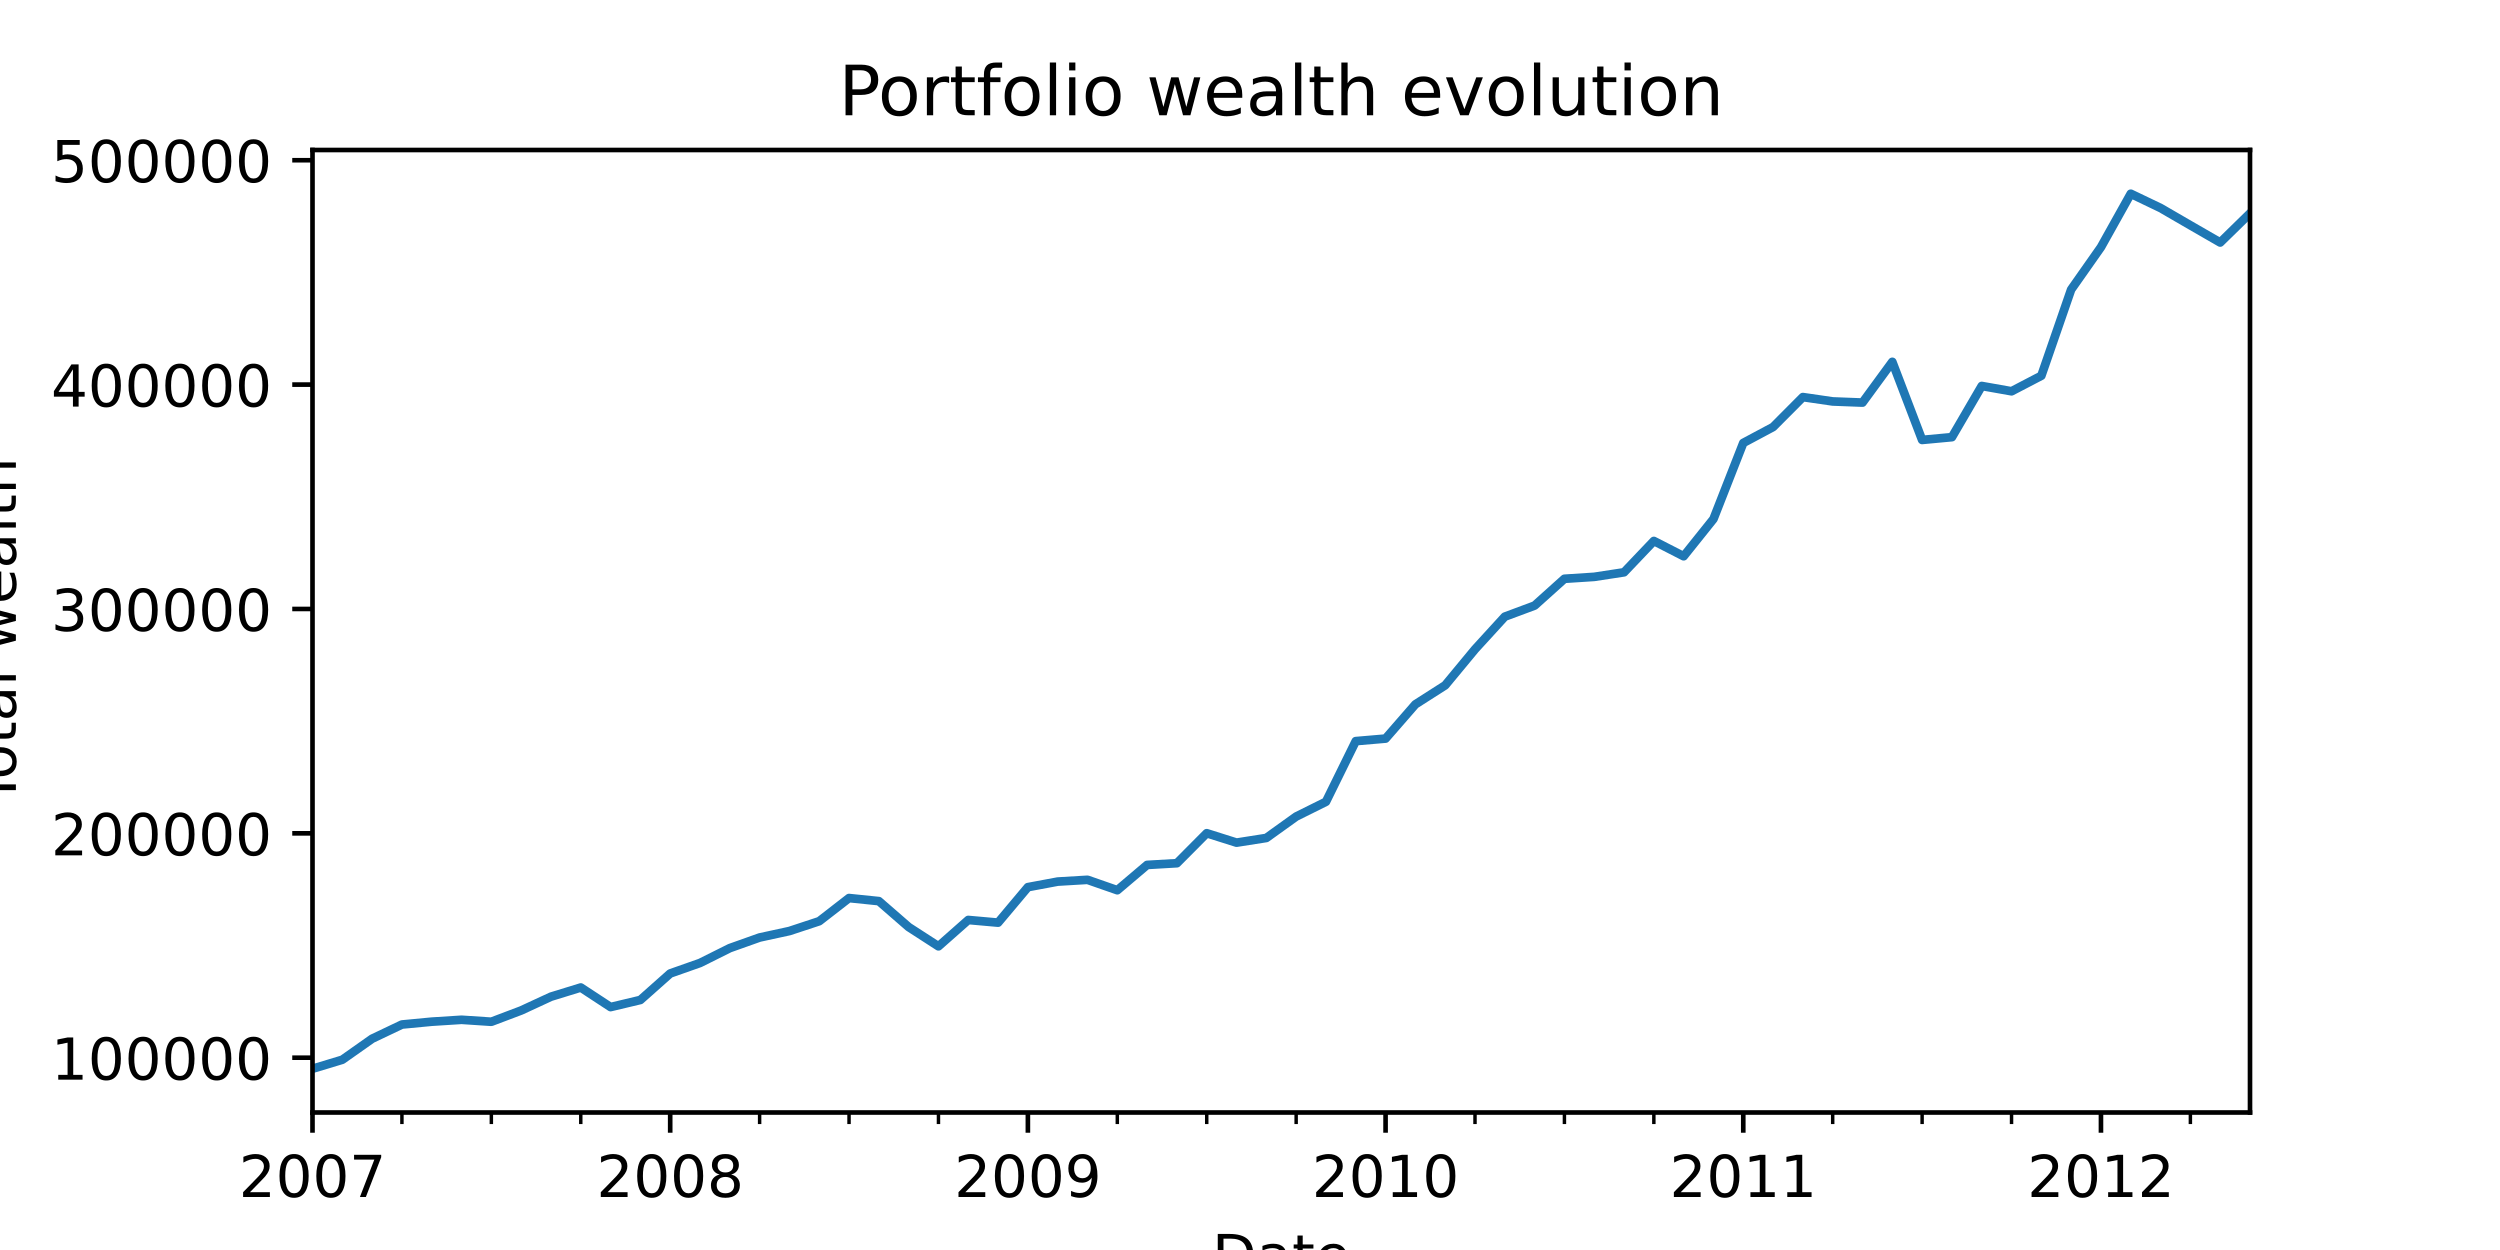
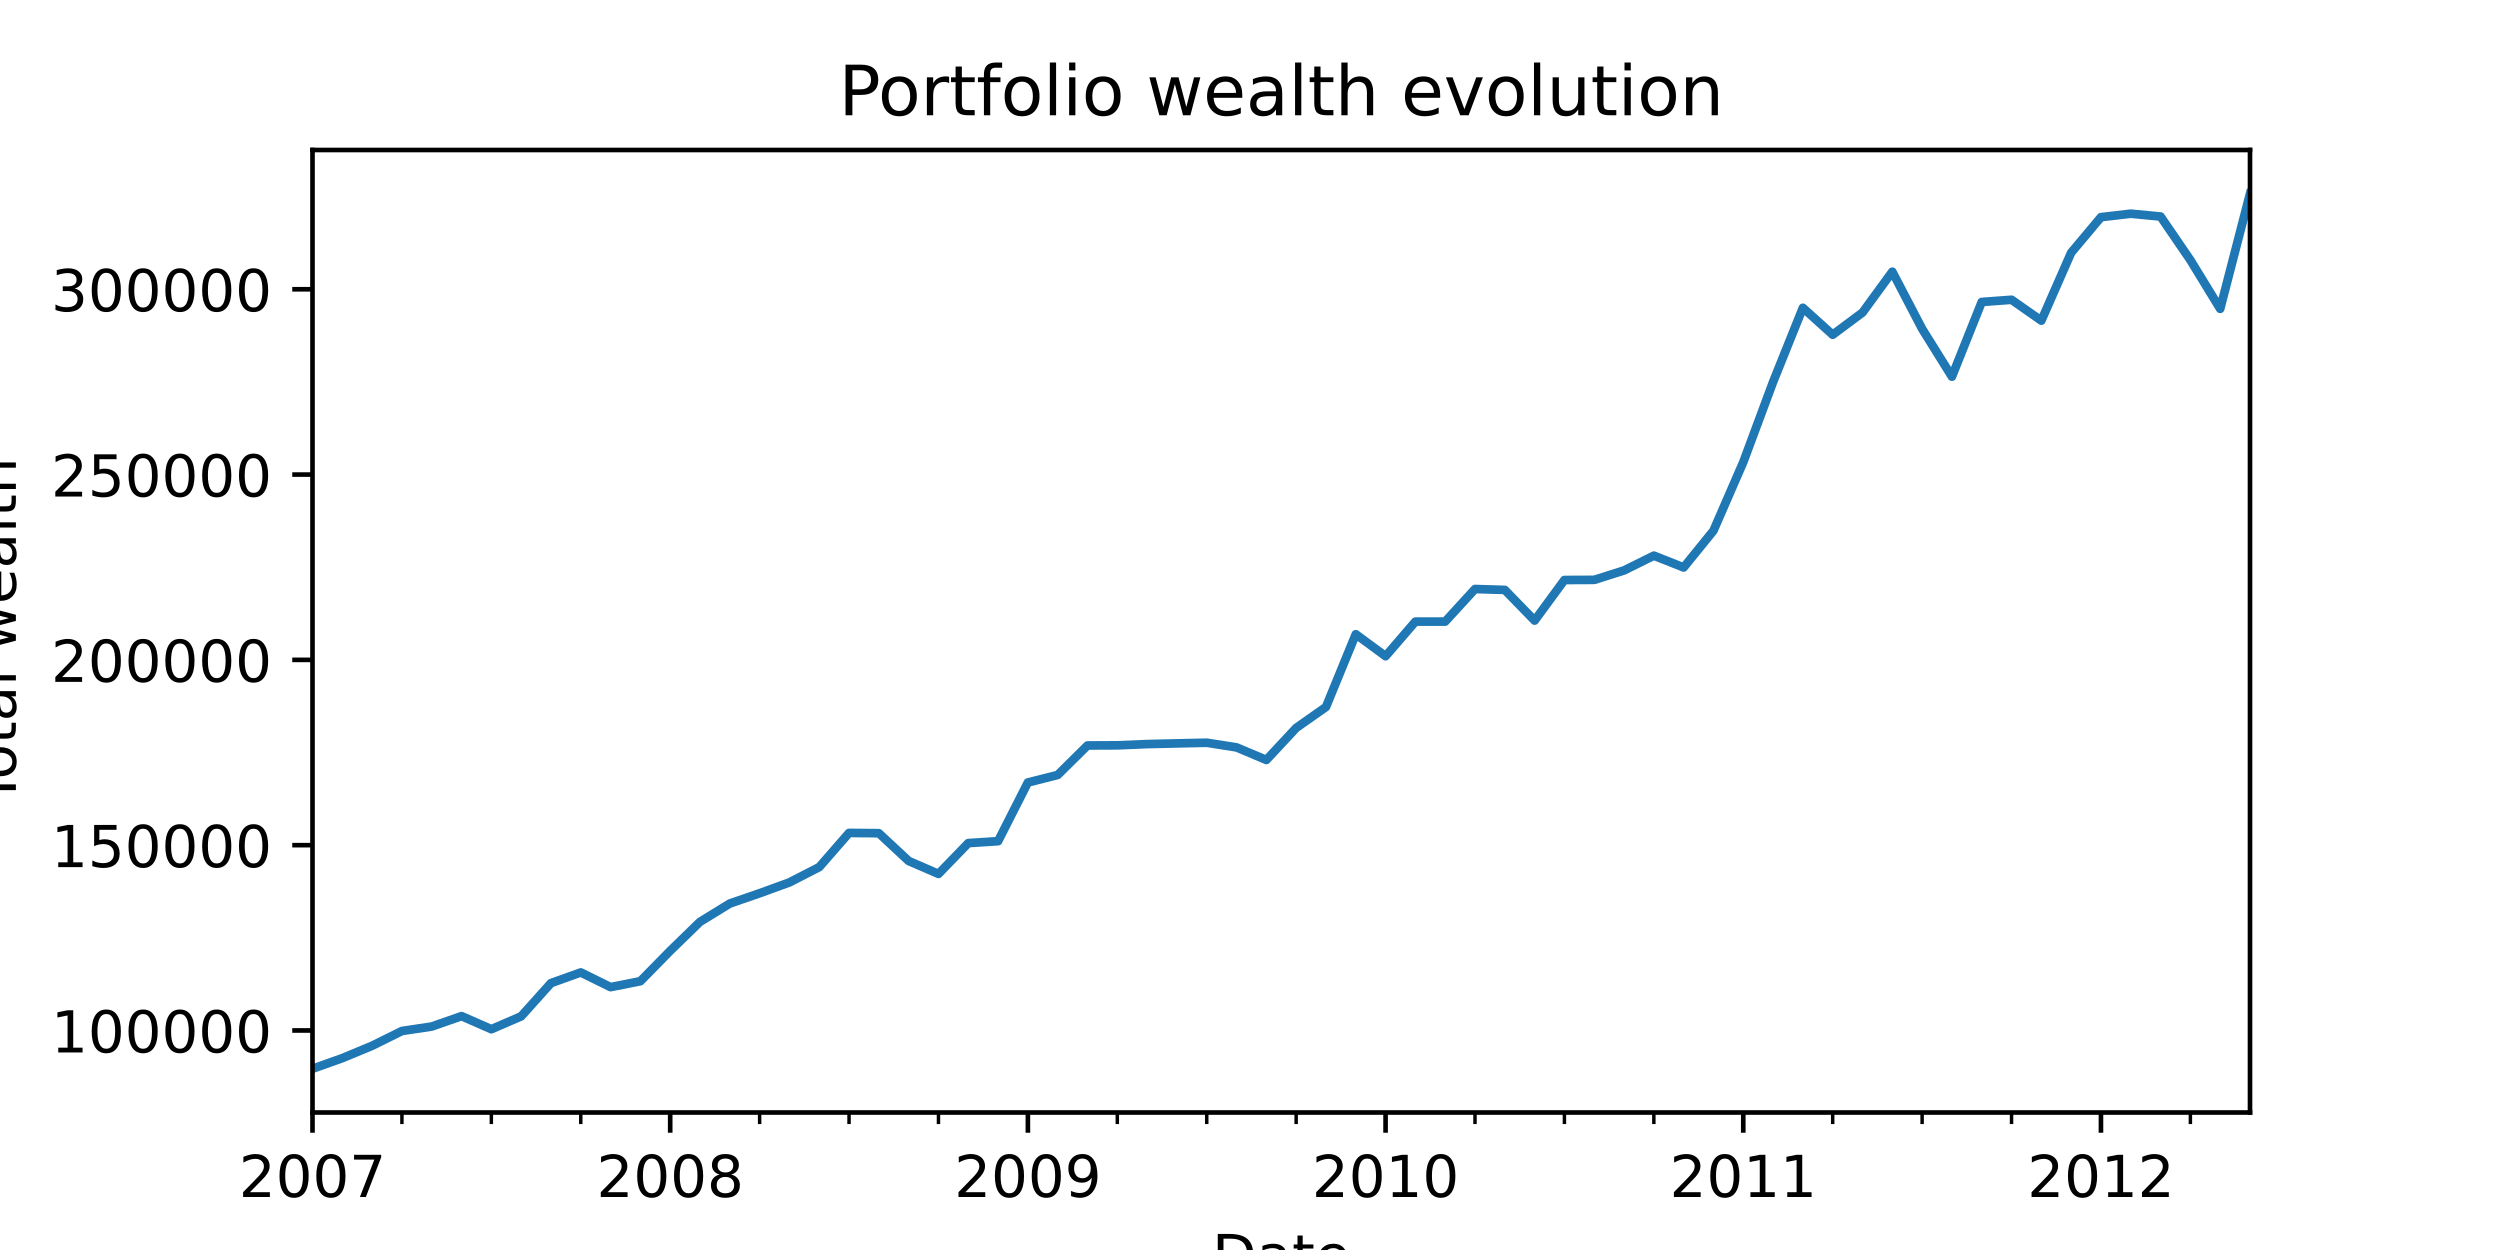
<svg xmlns="http://www.w3.org/2000/svg" xmlns:xlink="http://www.w3.org/1999/xlink" width="432pt" height="216pt" viewBox="0 0 432 216" version="1.1">
  <defs>
    <style type="text/css">*{stroke-linejoin: round; stroke-linecap: butt}</style>
  </defs>
  <g id="figure_1">
    <g id="patch_1">
      <path d="M 0 216  L 432 216  L 432 0  L 0 0  z " style="fill: #ffffff" />
    </g>
    <g id="axes_1">
      <g id="patch_2">
        <path d="M 54 192.24  L 388.8 192.24  L 388.8 25.92  L 54 25.92  z " style="fill: #ffffff" />
      </g>
      <g id="matplotlib.axis_1">
        <g id="xtick_1">
          <g id="line2d_1">
            <defs>
-               <path id="mb4d12f98d5" d="M 0 0  L 0 3.5  " style="stroke: #000000; stroke-width: 0.8" />
+               <path id="mf719084420" d="M 0 0  L 0 3.5  " style="stroke: #000000; stroke-width: 0.8" />
            </defs>
            <g>
-               <use xlink:href="#mb4d12f98d5" x="54" y="192.24" style="stroke: #000000; stroke-width: 0.8" />
+               <use xlink:href="#mf719084420" x="54" y="192.24" style="stroke: #000000; stroke-width: 0.8" />
            </g>
          </g>
          <g id="text_1">
            <g transform="translate(41.275 206.8384)scale(0.1 -0.1)">
              <defs>
                <path id="DejaVuSans-32" d="M 1228 531  L 3431 531  L 3431 0  L 469 0  L 469 531  Q 828 903 1448 1529  Q 2069 2156 2228 2338  Q 2531 2678 2651 2914  Q 2772 3150 2772 3378  Q 2772 3750 2511 3984  Q 2250 4219 1831 4219  Q 1534 4219 1204 4116  Q 875 4013 500 3803  L 500 4441  Q 881 4594 1212 4672  Q 1544 4750 1819 4750  Q 2544 4750 2975 4387  Q 3406 4025 3406 3419  Q 3406 3131 3298 2873  Q 3191 2616 2906 2266  Q 2828 2175 2409 1742  Q 1991 1309 1228 531  z " transform="scale(0.015625)" />
                <path id="DejaVuSans-30" d="M 2034 4250  Q 1547 4250 1301 3770  Q 1056 3291 1056 2328  Q 1056 1369 1301 889  Q 1547 409 2034 409  Q 2525 409 2770 889  Q 3016 1369 3016 2328  Q 3016 3291 2770 3770  Q 2525 4250 2034 4250  z M 2034 4750  Q 2819 4750 3233 4129  Q 3647 3509 3647 2328  Q 3647 1150 3233 529  Q 2819 -91 2034 -91  Q 1250 -91 836 529  Q 422 1150 422 2328  Q 422 3509 836 4129  Q 1250 4750 2034 4750  z " transform="scale(0.015625)" />
                <path id="DejaVuSans-37" d="M 525 4666  L 3525 4666  L 3525 4397  L 1831 0  L 1172 0  L 2766 4134  L 525 4134  L 525 4666  z " transform="scale(0.015625)" />
              </defs>
              <use xlink:href="#DejaVuSans-32" />
              <use xlink:href="#DejaVuSans-30" x="63.623" />
              <use xlink:href="#DejaVuSans-30" x="127.246" />
              <use xlink:href="#DejaVuSans-37" x="190.869" />
            </g>
          </g>
        </g>
        <g id="xtick_2">
          <g id="line2d_2">
            <g>
-               <use xlink:href="#mb4d12f98d5" x="115.809" y="192.24" style="stroke: #000000; stroke-width: 0.8" />
+               <use xlink:href="#mf719084420" x="115.809" y="192.24" style="stroke: #000000; stroke-width: 0.8" />
            </g>
          </g>
          <g id="text_2">
            <g transform="translate(103.0842 206.8384)scale(0.1 -0.1)">
              <defs>
                <path id="DejaVuSans-38" d="M 2034 2216  Q 1584 2216 1326 1975  Q 1069 1734 1069 1313  Q 1069 891 1326 650  Q 1584 409 2034 409  Q 2484 409 2743 651  Q 3003 894 3003 1313  Q 3003 1734 2745 1975  Q 2488 2216 2034 2216  z M 1403 2484  Q 997 2584 770 2862  Q 544 3141 544 3541  Q 544 4100 942 4425  Q 1341 4750 2034 4750  Q 2731 4750 3128 4425  Q 3525 4100 3525 3541  Q 3525 3141 3298 2862  Q 3072 2584 2669 2484  Q 3125 2378 3379 2068  Q 3634 1759 3634 1313  Q 3634 634 3220 271  Q 2806 -91 2034 -91  Q 1263 -91 848 271  Q 434 634 434 1313  Q 434 1759 690 2068  Q 947 2378 1403 2484  z M 1172 3481  Q 1172 3119 1398 2916  Q 1625 2713 2034 2713  Q 2441 2713 2670 2916  Q 2900 3119 2900 3481  Q 2900 3844 2670 4047  Q 2441 4250 2034 4250  Q 1625 4250 1398 4047  Q 1172 3844 1172 3481  z " transform="scale(0.015625)" />
              </defs>
              <use xlink:href="#DejaVuSans-32" />
              <use xlink:href="#DejaVuSans-30" x="63.623" />
              <use xlink:href="#DejaVuSans-30" x="127.246" />
              <use xlink:href="#DejaVuSans-38" x="190.869" />
            </g>
          </g>
        </g>
        <g id="xtick_3">
          <g id="line2d_3">
            <g>
-               <use xlink:href="#mb4d12f98d5" x="177.618" y="192.24" style="stroke: #000000; stroke-width: 0.8" />
+               <use xlink:href="#mf719084420" x="177.618" y="192.24" style="stroke: #000000; stroke-width: 0.8" />
            </g>
          </g>
          <g id="text_3">
            <g transform="translate(164.8935 206.8384)scale(0.1 -0.1)">
              <defs>
                <path id="DejaVuSans-39" d="M 703 97  L 703 672  Q 941 559 1184 500  Q 1428 441 1663 441  Q 2288 441 2617 861  Q 2947 1281 2994 2138  Q 2813 1869 2534 1725  Q 2256 1581 1919 1581  Q 1219 1581 811 2004  Q 403 2428 403 3163  Q 403 3881 828 4315  Q 1253 4750 1959 4750  Q 2769 4750 3195 4129  Q 3622 3509 3622 2328  Q 3622 1225 3098 567  Q 2575 -91 1691 -91  Q 1453 -91 1209 -44  Q 966 3 703 97  z M 1959 2075  Q 2384 2075 2632 2365  Q 2881 2656 2881 3163  Q 2881 3666 2632 3958  Q 2384 4250 1959 4250  Q 1534 4250 1286 3958  Q 1038 3666 1038 3163  Q 1038 2656 1286 2365  Q 1534 2075 1959 2075  z " transform="scale(0.015625)" />
              </defs>
              <use xlink:href="#DejaVuSans-32" />
              <use xlink:href="#DejaVuSans-30" x="63.623" />
              <use xlink:href="#DejaVuSans-30" x="127.246" />
              <use xlink:href="#DejaVuSans-39" x="190.869" />
            </g>
          </g>
        </g>
        <g id="xtick_4">
          <g id="line2d_4">
            <g>
-               <use xlink:href="#mb4d12f98d5" x="239.428" y="192.24" style="stroke: #000000; stroke-width: 0.8" />
+               <use xlink:href="#mf719084420" x="239.428" y="192.24" style="stroke: #000000; stroke-width: 0.8" />
            </g>
          </g>
          <g id="text_4">
            <g transform="translate(226.7027 206.8384)scale(0.1 -0.1)">
              <defs>
                <path id="DejaVuSans-31" d="M 794 531  L 1825 531  L 1825 4091  L 703 3866  L 703 4441  L 1819 4666  L 2450 4666  L 2450 531  L 3481 531  L 3481 0  L 794 0  L 794 531  z " transform="scale(0.015625)" />
              </defs>
              <use xlink:href="#DejaVuSans-32" />
              <use xlink:href="#DejaVuSans-30" x="63.623" />
              <use xlink:href="#DejaVuSans-31" x="127.246" />
              <use xlink:href="#DejaVuSans-30" x="190.869" />
            </g>
          </g>
        </g>
        <g id="xtick_5">
          <g id="line2d_5">
            <g>
-               <use xlink:href="#mb4d12f98d5" x="301.237" y="192.24" style="stroke: #000000; stroke-width: 0.8" />
+               <use xlink:href="#mf719084420" x="301.237" y="192.24" style="stroke: #000000; stroke-width: 0.8" />
            </g>
          </g>
          <g id="text_5">
            <g transform="translate(288.5119 206.8384)scale(0.1 -0.1)">
              <use xlink:href="#DejaVuSans-32" />
              <use xlink:href="#DejaVuSans-30" x="63.623" />
              <use xlink:href="#DejaVuSans-31" x="127.246" />
              <use xlink:href="#DejaVuSans-31" x="190.869" />
            </g>
          </g>
        </g>
        <g id="xtick_6">
          <g id="line2d_6">
            <g>
-               <use xlink:href="#mb4d12f98d5" x="363.046" y="192.24" style="stroke: #000000; stroke-width: 0.8" />
+               <use xlink:href="#mf719084420" x="363.046" y="192.24" style="stroke: #000000; stroke-width: 0.8" />
            </g>
          </g>
          <g id="text_6">
            <g transform="translate(350.3212 206.8384)scale(0.1 -0.1)">
              <use xlink:href="#DejaVuSans-32" />
              <use xlink:href="#DejaVuSans-30" x="63.623" />
              <use xlink:href="#DejaVuSans-31" x="127.246" />
              <use xlink:href="#DejaVuSans-32" x="190.869" />
            </g>
          </g>
        </g>
        <g id="xtick_7">
          <g id="line2d_7">
            <defs>
-               <path id="m4513cce2fc" d="M 0 0  L 0 2  " style="stroke: #000000; stroke-width: 0.6" />
+               <path id="m80c0fb1353" d="M 0 0  L 0 2  " style="stroke: #000000; stroke-width: 0.6" />
            </defs>
            <g>
-               <use xlink:href="#m4513cce2fc" x="69.452" y="192.24" style="stroke: #000000; stroke-width: 0.6" />
+               <use xlink:href="#m80c0fb1353" x="69.452" y="192.24" style="stroke: #000000; stroke-width: 0.6" />
            </g>
          </g>
        </g>
        <g id="xtick_8">
          <g id="line2d_8">
            <g>
-               <use xlink:href="#m4513cce2fc" x="84.905" y="192.24" style="stroke: #000000; stroke-width: 0.6" />
+               <use xlink:href="#m80c0fb1353" x="84.905" y="192.24" style="stroke: #000000; stroke-width: 0.6" />
            </g>
          </g>
        </g>
        <g id="xtick_9">
          <g id="line2d_9">
            <g>
-               <use xlink:href="#m4513cce2fc" x="100.357" y="192.24" style="stroke: #000000; stroke-width: 0.6" />
+               <use xlink:href="#m80c0fb1353" x="100.357" y="192.24" style="stroke: #000000; stroke-width: 0.6" />
            </g>
          </g>
        </g>
        <g id="xtick_10">
          <g id="line2d_10">
            <g>
-               <use xlink:href="#m4513cce2fc" x="131.262" y="192.24" style="stroke: #000000; stroke-width: 0.6" />
+               <use xlink:href="#m80c0fb1353" x="131.262" y="192.24" style="stroke: #000000; stroke-width: 0.6" />
            </g>
          </g>
        </g>
        <g id="xtick_11">
          <g id="line2d_11">
            <g>
-               <use xlink:href="#m4513cce2fc" x="146.714" y="192.24" style="stroke: #000000; stroke-width: 0.6" />
+               <use xlink:href="#m80c0fb1353" x="146.714" y="192.24" style="stroke: #000000; stroke-width: 0.6" />
            </g>
          </g>
        </g>
        <g id="xtick_12">
          <g id="line2d_12">
            <g>
-               <use xlink:href="#m4513cce2fc" x="162.166" y="192.24" style="stroke: #000000; stroke-width: 0.6" />
+               <use xlink:href="#m80c0fb1353" x="162.166" y="192.24" style="stroke: #000000; stroke-width: 0.6" />
            </g>
          </g>
        </g>
        <g id="xtick_13">
          <g id="line2d_13">
            <g>
-               <use xlink:href="#m4513cce2fc" x="193.071" y="192.24" style="stroke: #000000; stroke-width: 0.6" />
+               <use xlink:href="#m80c0fb1353" x="193.071" y="192.24" style="stroke: #000000; stroke-width: 0.6" />
            </g>
          </g>
        </g>
        <g id="xtick_14">
          <g id="line2d_14">
            <g>
-               <use xlink:href="#m4513cce2fc" x="208.523" y="192.24" style="stroke: #000000; stroke-width: 0.6" />
+               <use xlink:href="#m80c0fb1353" x="208.523" y="192.24" style="stroke: #000000; stroke-width: 0.6" />
            </g>
          </g>
        </g>
        <g id="xtick_15">
          <g id="line2d_15">
            <g>
-               <use xlink:href="#m4513cce2fc" x="223.975" y="192.24" style="stroke: #000000; stroke-width: 0.6" />
+               <use xlink:href="#m80c0fb1353" x="223.975" y="192.24" style="stroke: #000000; stroke-width: 0.6" />
            </g>
          </g>
        </g>
        <g id="xtick_16">
          <g id="line2d_16">
            <g>
-               <use xlink:href="#m4513cce2fc" x="254.88" y="192.24" style="stroke: #000000; stroke-width: 0.6" />
+               <use xlink:href="#m80c0fb1353" x="254.88" y="192.24" style="stroke: #000000; stroke-width: 0.6" />
            </g>
          </g>
        </g>
        <g id="xtick_17">
          <g id="line2d_17">
            <g>
-               <use xlink:href="#m4513cce2fc" x="270.332" y="192.24" style="stroke: #000000; stroke-width: 0.6" />
+               <use xlink:href="#m80c0fb1353" x="270.332" y="192.24" style="stroke: #000000; stroke-width: 0.6" />
            </g>
          </g>
        </g>
        <g id="xtick_18">
          <g id="line2d_18">
            <g>
-               <use xlink:href="#m4513cce2fc" x="285.785" y="192.24" style="stroke: #000000; stroke-width: 0.6" />
+               <use xlink:href="#m80c0fb1353" x="285.785" y="192.24" style="stroke: #000000; stroke-width: 0.6" />
            </g>
          </g>
        </g>
        <g id="xtick_19">
          <g id="line2d_19">
            <g>
-               <use xlink:href="#m4513cce2fc" x="316.689" y="192.24" style="stroke: #000000; stroke-width: 0.6" />
+               <use xlink:href="#m80c0fb1353" x="316.689" y="192.24" style="stroke: #000000; stroke-width: 0.6" />
            </g>
          </g>
        </g>
        <g id="xtick_20">
          <g id="line2d_20">
            <g>
-               <use xlink:href="#m4513cce2fc" x="332.142" y="192.24" style="stroke: #000000; stroke-width: 0.6" />
+               <use xlink:href="#m80c0fb1353" x="332.142" y="192.24" style="stroke: #000000; stroke-width: 0.6" />
            </g>
          </g>
        </g>
        <g id="xtick_21">
          <g id="line2d_21">
            <g>
-               <use xlink:href="#m4513cce2fc" x="347.594" y="192.24" style="stroke: #000000; stroke-width: 0.6" />
+               <use xlink:href="#m80c0fb1353" x="347.594" y="192.24" style="stroke: #000000; stroke-width: 0.6" />
            </g>
          </g>
        </g>
        <g id="xtick_22">
          <g id="line2d_22">
            <g>
-               <use xlink:href="#m4513cce2fc" x="378.498" y="192.24" style="stroke: #000000; stroke-width: 0.6" />
+               <use xlink:href="#m80c0fb1353" x="378.498" y="192.24" style="stroke: #000000; stroke-width: 0.6" />
            </g>
          </g>
        </g>
        <g id="text_7">
          <g transform="translate(209.4492 220.5166)scale(0.1 -0.1)">
            <defs>
              <path id="DejaVuSans-44" d="M 1259 4147  L 1259 519  L 2022 519  Q 2988 519 3436 956  Q 3884 1394 3884 2338  Q 3884 3275 3436 3711  Q 2988 4147 2022 4147  L 1259 4147  z M 628 4666  L 1925 4666  Q 3281 4666 3915 4102  Q 4550 3538 4550 2338  Q 4550 1131 3912 565  Q 3275 0 1925 0  L 628 0  L 628 4666  z " transform="scale(0.015625)" />
              <path id="DejaVuSans-61" d="M 2194 1759  Q 1497 1759 1228 1600  Q 959 1441 959 1056  Q 959 750 1161 570  Q 1363 391 1709 391  Q 2188 391 2477 730  Q 2766 1069 2766 1631  L 2766 1759  L 2194 1759  z M 3341 1997  L 3341 0  L 2766 0  L 2766 531  Q 2569 213 2275 61  Q 1981 -91 1556 -91  Q 1019 -91 701 211  Q 384 513 384 1019  Q 384 1609 779 1909  Q 1175 2209 1959 2209  L 2766 2209  L 2766 2266  Q 2766 2663 2505 2880  Q 2244 3097 1772 3097  Q 1472 3097 1187 3025  Q 903 2953 641 2809  L 641 3341  Q 956 3463 1253 3523  Q 1550 3584 1831 3584  Q 2591 3584 2966 3190  Q 3341 2797 3341 1997  z " transform="scale(0.015625)" />
              <path id="DejaVuSans-74" d="M 1172 4494  L 1172 3500  L 2356 3500  L 2356 3053  L 1172 3053  L 1172 1153  Q 1172 725 1289 603  Q 1406 481 1766 481  L 2356 481  L 2356 0  L 1766 0  Q 1100 0 847 248  Q 594 497 594 1153  L 594 3053  L 172 3053  L 172 3500  L 594 3500  L 594 4494  L 1172 4494  z " transform="scale(0.015625)" />
              <path id="DejaVuSans-65" d="M 3597 1894  L 3597 1613  L 953 1613  Q 991 1019 1311 708  Q 1631 397 2203 397  Q 2534 397 2845 478  Q 3156 559 3463 722  L 3463 178  Q 3153 47 2828 -22  Q 2503 -91 2169 -91  Q 1331 -91 842 396  Q 353 884 353 1716  Q 353 2575 817 3079  Q 1281 3584 2069 3584  Q 2775 3584 3186 3129  Q 3597 2675 3597 1894  z M 3022 2063  Q 3016 2534 2758 2815  Q 2500 3097 2075 3097  Q 1594 3097 1305 2825  Q 1016 2553 972 2059  L 3022 2063  z " transform="scale(0.015625)" />
            </defs>
            <use xlink:href="#DejaVuSans-44" />
            <use xlink:href="#DejaVuSans-61" x="77.002" />
            <use xlink:href="#DejaVuSans-74" x="138.281" />
            <use xlink:href="#DejaVuSans-65" x="177.49" />
          </g>
        </g>
      </g>
      <g id="matplotlib.axis_2">
        <g id="ytick_1">
          <g id="line2d_23">
            <defs>
-               <path id="m99d989364f" d="M 0 0  L -3.5 0  " style="stroke: #000000; stroke-width: 0.8" />
+               <path id="mf77ad3c771" d="M 0 0  L -3.5 0  " style="stroke: #000000; stroke-width: 0.8" />
            </defs>
            <g>
-               <use xlink:href="#m99d989364f" x="54" y="182.769" style="stroke: #000000; stroke-width: 0.8" />
+               <use xlink:href="#mf77ad3c771" x="54" y="178.065" style="stroke: #000000; stroke-width: 0.8" />
            </g>
          </g>
          <g id="text_8">
-             <g transform="translate(8.825 186.5679)scale(0.1 -0.1)">
+             <g transform="translate(8.825 181.8645)scale(0.1 -0.1)">
              <use xlink:href="#DejaVuSans-31" />
              <use xlink:href="#DejaVuSans-30" x="63.623" />
              <use xlink:href="#DejaVuSans-30" x="127.246" />
              <use xlink:href="#DejaVuSans-30" x="190.869" />
              <use xlink:href="#DejaVuSans-30" x="254.492" />
              <use xlink:href="#DejaVuSans-30" x="318.115" />
            </g>
          </g>
        </g>
        <g id="ytick_2">
          <g id="line2d_24">
            <g>
-               <use xlink:href="#m99d989364f" x="54" y="143.999" style="stroke: #000000; stroke-width: 0.8" />
+               <use xlink:href="#mf77ad3c771" x="54" y="146.045" style="stroke: #000000; stroke-width: 0.8" />
            </g>
          </g>
          <g id="text_9">
-             <g transform="translate(8.825 147.7978)scale(0.1 -0.1)">
-               <use xlink:href="#DejaVuSans-32" />
-               <use xlink:href="#DejaVuSans-30" x="63.623" />
+             <g transform="translate(8.825 149.8441)scale(0.1 -0.1)">
+               <defs>
+                 <path id="DejaVuSans-35" d="M 691 4666  L 3169 4666  L 3169 4134  L 1269 4134  L 1269 2991  Q 1406 3038 1543 3061  Q 1681 3084 1819 3084  Q 2600 3084 3056 2656  Q 3513 2228 3513 1497  Q 3513 744 3044 326  Q 2575 -91 1722 -91  Q 1428 -91 1123 -41  Q 819 9 494 109  L 494 744  Q 775 591 1075 516  Q 1375 441 1709 441  Q 2250 441 2565 725  Q 2881 1009 2881 1497  Q 2881 1984 2565 2268  Q 2250 2553 1709 2553  Q 1456 2553 1204 2497  Q 953 2441 691 2322  L 691 4666  z " transform="scale(0.015625)" />
+               </defs>
+               <use xlink:href="#DejaVuSans-31" />
+               <use xlink:href="#DejaVuSans-35" x="63.623" />
              <use xlink:href="#DejaVuSans-30" x="127.246" />
              <use xlink:href="#DejaVuSans-30" x="190.869" />
              <use xlink:href="#DejaVuSans-30" x="254.492" />
              <use xlink:href="#DejaVuSans-30" x="318.115" />
            </g>
          </g>
        </g>
        <g id="ytick_3">
          <g id="line2d_25">
            <g>
-               <use xlink:href="#m99d989364f" x="54" y="105.228" style="stroke: #000000; stroke-width: 0.8" />
+               <use xlink:href="#mf77ad3c771" x="54" y="114.025" style="stroke: #000000; stroke-width: 0.8" />
            </g>
          </g>
          <g id="text_10">
-             <g transform="translate(8.825 109.0276)scale(0.1 -0.1)">
-               <defs>
-                 <path id="DejaVuSans-33" d="M 2597 2516  Q 3050 2419 3304 2112  Q 3559 1806 3559 1356  Q 3559 666 3084 287  Q 2609 -91 1734 -91  Q 1441 -91 1130 -33  Q 819 25 488 141  L 488 750  Q 750 597 1062 519  Q 1375 441 1716 441  Q 2309 441 2620 675  Q 2931 909 2931 1356  Q 2931 1769 2642 2001  Q 2353 2234 1838 2234  L 1294 2234  L 1294 2753  L 1863 2753  Q 2328 2753 2575 2939  Q 2822 3125 2822 3475  Q 2822 3834 2567 4026  Q 2313 4219 1838 4219  Q 1578 4219 1281 4162  Q 984 4106 628 3988  L 628 4550  Q 988 4650 1302 4700  Q 1616 4750 1894 4750  Q 2613 4750 3031 4423  Q 3450 4097 3450 3541  Q 3450 3153 3228 2886  Q 3006 2619 2597 2516  z " transform="scale(0.015625)" />
-               </defs>
-               <use xlink:href="#DejaVuSans-33" />
+             <g transform="translate(8.825 117.8238)scale(0.1 -0.1)">
+               <use xlink:href="#DejaVuSans-32" />
              <use xlink:href="#DejaVuSans-30" x="63.623" />
              <use xlink:href="#DejaVuSans-30" x="127.246" />
              <use xlink:href="#DejaVuSans-30" x="190.869" />
              <use xlink:href="#DejaVuSans-30" x="254.492" />
              <use xlink:href="#DejaVuSans-30" x="318.115" />
            </g>
          </g>
        </g>
        <g id="ytick_4">
          <g id="line2d_26">
            <g>
-               <use xlink:href="#m99d989364f" x="54" y="66.458" style="stroke: #000000; stroke-width: 0.8" />
+               <use xlink:href="#mf77ad3c771" x="54" y="82.004" style="stroke: #000000; stroke-width: 0.8" />
            </g>
          </g>
          <g id="text_11">
-             <g transform="translate(8.825 70.25748)scale(0.1 -0.1)">
-               <defs>
-                 <path id="DejaVuSans-34" d="M 2419 4116  L 825 1625  L 2419 1625  L 2419 4116  z M 2253 4666  L 3047 4666  L 3047 1625  L 3713 1625  L 3713 1100  L 3047 1100  L 3047 0  L 2419 0  L 2419 1100  L 313 1100  L 313 1709  L 2253 4666  z " transform="scale(0.015625)" />
-               </defs>
-               <use xlink:href="#DejaVuSans-34" />
-               <use xlink:href="#DejaVuSans-30" x="63.623" />
+             <g transform="translate(8.825 85.80342)scale(0.1 -0.1)">
+               <use xlink:href="#DejaVuSans-32" />
+               <use xlink:href="#DejaVuSans-35" x="63.623" />
              <use xlink:href="#DejaVuSans-30" x="127.246" />
              <use xlink:href="#DejaVuSans-30" x="190.869" />
              <use xlink:href="#DejaVuSans-30" x="254.492" />
              <use xlink:href="#DejaVuSans-30" x="318.115" />
            </g>
          </g>
        </g>
        <g id="ytick_5">
          <g id="line2d_27">
            <g>
-               <use xlink:href="#m99d989364f" x="54" y="27.688" style="stroke: #000000; stroke-width: 0.8" />
+               <use xlink:href="#mf77ad3c771" x="54" y="49.984" style="stroke: #000000; stroke-width: 0.8" />
            </g>
          </g>
          <g id="text_12">
-             <g transform="translate(8.825 31.48733)scale(0.1 -0.1)">
-               <defs>
-                 <path id="DejaVuSans-35" d="M 691 4666  L 3169 4666  L 3169 4134  L 1269 4134  L 1269 2991  Q 1406 3038 1543 3061  Q 1681 3084 1819 3084  Q 2600 3084 3056 2656  Q 3513 2228 3513 1497  Q 3513 744 3044 326  Q 2575 -91 1722 -91  Q 1428 -91 1123 -41  Q 819 9 494 109  L 494 744  Q 775 591 1075 516  Q 1375 441 1709 441  Q 2250 441 2565 725  Q 2881 1009 2881 1497  Q 2881 1984 2565 2268  Q 2250 2553 1709 2553  Q 1456 2553 1204 2497  Q 953 2441 691 2322  L 691 4666  z " transform="scale(0.015625)" />
-               </defs>
-               <use xlink:href="#DejaVuSans-35" />
+             <g transform="translate(8.825 53.78307)scale(0.1 -0.1)">
+               <defs>
+                 <path id="DejaVuSans-33" d="M 2597 2516  Q 3050 2419 3304 2112  Q 3559 1806 3559 1356  Q 3559 666 3084 287  Q 2609 -91 1734 -91  Q 1441 -91 1130 -33  Q 819 25 488 141  L 488 750  Q 750 597 1062 519  Q 1375 441 1716 441  Q 2309 441 2620 675  Q 2931 909 2931 1356  Q 2931 1769 2642 2001  Q 2353 2234 1838 2234  L 1294 2234  L 1294 2753  L 1863 2753  Q 2328 2753 2575 2939  Q 2822 3125 2822 3475  Q 2822 3834 2567 4026  Q 2313 4219 1838 4219  Q 1578 4219 1281 4162  Q 984 4106 628 3988  L 628 4550  Q 988 4650 1302 4700  Q 1616 4750 1894 4750  Q 2613 4750 3031 4423  Q 3450 4097 3450 3541  Q 3450 3153 3228 2886  Q 3006 2619 2597 2516  z " transform="scale(0.015625)" />
+               </defs>
+               <use xlink:href="#DejaVuSans-33" />
              <use xlink:href="#DejaVuSans-30" x="63.623" />
              <use xlink:href="#DejaVuSans-30" x="127.246" />
              <use xlink:href="#DejaVuSans-30" x="190.869" />
              <use xlink:href="#DejaVuSans-30" x="254.492" />
              <use xlink:href="#DejaVuSans-30" x="318.115" />
            </g>
          </g>
        </g>
        <g id="text_13">
          <g transform="translate(2.745312 139.0933)rotate(-90)scale(0.1 -0.1)">
            <defs>
              <path id="DejaVuSans-54" d="M -19 4666  L 3928 4666  L 3928 4134  L 2272 4134  L 2272 0  L 1638 0  L 1638 4134  L -19 4134  L -19 4666  z " transform="scale(0.015625)" />
              <path id="DejaVuSans-6f" d="M 1959 3097  Q 1497 3097 1228 2736  Q 959 2375 959 1747  Q 959 1119 1226 758  Q 1494 397 1959 397  Q 2419 397 2687 759  Q 2956 1122 2956 1747  Q 2956 2369 2687 2733  Q 2419 3097 1959 3097  z M 1959 3584  Q 2709 3584 3137 3096  Q 3566 2609 3566 1747  Q 3566 888 3137 398  Q 2709 -91 1959 -91  Q 1206 -91 779 398  Q 353 888 353 1747  Q 353 2609 779 3096  Q 1206 3584 1959 3584  z " transform="scale(0.015625)" />
              <path id="DejaVuSans-6c" d="M 603 4863  L 1178 4863  L 1178 0  L 603 0  L 603 4863  z " transform="scale(0.015625)" />
              <path id="DejaVuSans-20" transform="scale(0.015625)" />
              <path id="DejaVuSans-77" d="M 269 3500  L 844 3500  L 1563 769  L 2278 3500  L 2956 3500  L 3675 769  L 4391 3500  L 4966 3500  L 4050 0  L 3372 0  L 2619 2869  L 1863 0  L 1184 0  L 269 3500  z " transform="scale(0.015625)" />
              <path id="DejaVuSans-68" d="M 3513 2113  L 3513 0  L 2938 0  L 2938 2094  Q 2938 2591 2744 2837  Q 2550 3084 2163 3084  Q 1697 3084 1428 2787  Q 1159 2491 1159 1978  L 1159 0  L 581 0  L 581 4863  L 1159 4863  L 1159 2956  Q 1366 3272 1645 3428  Q 1925 3584 2291 3584  Q 2894 3584 3203 3211  Q 3513 2838 3513 2113  z " transform="scale(0.015625)" />
            </defs>
            <use xlink:href="#DejaVuSans-54" />
            <use xlink:href="#DejaVuSans-6f" x="44.084" />
            <use xlink:href="#DejaVuSans-74" x="105.266" />
            <use xlink:href="#DejaVuSans-61" x="144.475" />
            <use xlink:href="#DejaVuSans-6c" x="205.754" />
            <use xlink:href="#DejaVuSans-20" x="233.537" />
            <use xlink:href="#DejaVuSans-77" x="265.324" />
            <use xlink:href="#DejaVuSans-65" x="347.111" />
            <use xlink:href="#DejaVuSans-61" x="408.635" />
            <use xlink:href="#DejaVuSans-6c" x="469.914" />
            <use xlink:href="#DejaVuSans-74" x="497.697" />
            <use xlink:href="#DejaVuSans-68" x="536.906" />
          </g>
        </g>
      </g>
      <g id="line2d_28">
-         <path d="M 54 184.68  L 59.151 183.122  L 64.302 179.491  L 69.452 177.039  L 74.603 176.547  L 79.754 176.219  L 84.905 176.56  L 90.055 174.611  L 95.206 172.228  L 100.357 170.642  L 105.508 174.021  L 110.658 172.793  L 115.809 168.217  L 120.96 166.403  L 126.111 163.834  L 131.262 162.003  L 136.412 160.883  L 141.563 159.184  L 146.714 155.185  L 151.865 155.715  L 157.015 160.192  L 162.166 163.523  L 167.317 158.974  L 172.468 159.432  L 177.618 153.301  L 182.769 152.34  L 187.92 152.032  L 193.071 153.829  L 198.222 149.461  L 203.372 149.161  L 208.523 143.98  L 213.674 145.608  L 218.825 144.798  L 223.975 141.101  L 229.126 138.541  L 234.277 128.068  L 239.428 127.627  L 244.578 121.711  L 249.729 118.419  L 254.88 112.195  L 260.031 106.559  L 265.182 104.642  L 270.332 100.015  L 275.483 99.68  L 280.634 98.892  L 285.785 93.48  L 290.935 96.119  L 296.086 89.685  L 301.237 76.542  L 306.388 73.788  L 311.538 68.618  L 316.689 69.37  L 321.84 69.566  L 326.991 62.53  L 332.142 76.019  L 337.292 75.54  L 342.443 66.698  L 347.594 67.612  L 352.745 64.926  L 357.895 50.032  L 363.046 42.705  L 368.197 33.48  L 373.348 35.948  L 378.498 38.934  L 383.649 41.903  L 388.8 36.866  " clip-path="url(#p77b3e85527)" style="fill: none; stroke: #1f77b4; stroke-width: 1.5; stroke-linecap: square" />
+         <path d="M 54 184.68  L 59.151 182.844  L 64.302 180.707  L 69.452 178.156  L 74.603 177.383  L 79.754 175.586  L 84.905 177.847  L 90.055 175.622  L 95.206 169.886  L 100.357 168.036  L 105.508 170.573  L 110.658 169.551  L 115.809 164.3  L 120.96 159.293  L 126.111 156.128  L 131.262 154.354  L 136.412 152.477  L 141.563 149.836  L 146.714 143.929  L 151.865 143.978  L 157.015 148.779  L 162.166 151.009  L 167.317 145.689  L 172.468 145.355  L 177.618 135.214  L 182.769 133.911  L 187.92 128.818  L 193.071 128.795  L 198.222 128.579  L 203.372 128.457  L 208.523 128.343  L 213.674 129.15  L 218.825 131.32  L 223.975 125.789  L 229.126 122.167  L 234.277 109.6  L 239.428 113.389  L 244.578 107.417  L 249.729 107.408  L 254.88 101.784  L 260.031 101.938  L 265.182 107.236  L 270.332 100.225  L 275.483 100.201  L 280.634 98.571  L 285.785 96.018  L 290.935 98.056  L 296.086 91.702  L 301.237 79.86  L 306.388 66.004  L 311.538 53.19  L 316.689 57.842  L 321.84 54.008  L 326.991 46.954  L 332.142 56.821  L 337.292 65.087  L 342.443 52.182  L 347.594 51.801  L 352.745 55.404  L 357.895 43.668  L 363.046 37.525  L 368.197 36.926  L 373.348 37.418  L 378.498 44.945  L 383.649 53.365  L 388.8 33.48  " clip-path="url(#p6b126639b9)" style="fill: none; stroke: #1f77b4; stroke-width: 1.5; stroke-linecap: square" />
      </g>
      <g id="patch_3">
        <path d="M 54 192.24  L 54 25.92  " style="fill: none; stroke: #000000; stroke-width: 0.8; stroke-linejoin: miter; stroke-linecap: square" />
      </g>
      <g id="patch_4">
        <path d="M 388.8 192.24  L 388.8 25.92  " style="fill: none; stroke: #000000; stroke-width: 0.8; stroke-linejoin: miter; stroke-linecap: square" />
      </g>
      <g id="patch_5">
        <path d="M 54 192.24  L 388.8 192.24  " style="fill: none; stroke: #000000; stroke-width: 0.8; stroke-linejoin: miter; stroke-linecap: square" />
      </g>
      <g id="patch_6">
        <path d="M 54 25.92  L 388.8 25.92  " style="fill: none; stroke: #000000; stroke-width: 0.8; stroke-linejoin: miter; stroke-linecap: square" />
      </g>
      <g id="text_14">
        <g transform="translate(144.9338 19.92)scale(0.12 -0.12)">
          <defs>
            <path id="DejaVuSans-50" d="M 1259 4147  L 1259 2394  L 2053 2394  Q 2494 2394 2734 2622  Q 2975 2850 2975 3272  Q 2975 3691 2734 3919  Q 2494 4147 2053 4147  L 1259 4147  z M 628 4666  L 2053 4666  Q 2838 4666 3239 4311  Q 3641 3956 3641 3272  Q 3641 2581 3239 2228  Q 2838 1875 2053 1875  L 1259 1875  L 1259 0  L 628 0  L 628 4666  z " transform="scale(0.015625)" />
            <path id="DejaVuSans-72" d="M 2631 2963  Q 2534 3019 2420 3045  Q 2306 3072 2169 3072  Q 1681 3072 1420 2755  Q 1159 2438 1159 1844  L 1159 0  L 581 0  L 581 3500  L 1159 3500  L 1159 2956  Q 1341 3275 1631 3429  Q 1922 3584 2338 3584  Q 2397 3584 2469 3576  Q 2541 3569 2628 3553  L 2631 2963  z " transform="scale(0.015625)" />
            <path id="DejaVuSans-66" d="M 2375 4863  L 2375 4384  L 1825 4384  Q 1516 4384 1395 4259  Q 1275 4134 1275 3809  L 1275 3500  L 2222 3500  L 2222 3053  L 1275 3053  L 1275 0  L 697 0  L 697 3053  L 147 3053  L 147 3500  L 697 3500  L 697 3744  Q 697 4328 969 4595  Q 1241 4863 1831 4863  L 2375 4863  z " transform="scale(0.015625)" />
            <path id="DejaVuSans-69" d="M 603 3500  L 1178 3500  L 1178 0  L 603 0  L 603 3500  z M 603 4863  L 1178 4863  L 1178 4134  L 603 4134  L 603 4863  z " transform="scale(0.015625)" />
            <path id="DejaVuSans-76" d="M 191 3500  L 800 3500  L 1894 563  L 2988 3500  L 3597 3500  L 2284 0  L 1503 0  L 191 3500  z " transform="scale(0.015625)" />
            <path id="DejaVuSans-75" d="M 544 1381  L 544 3500  L 1119 3500  L 1119 1403  Q 1119 906 1312 657  Q 1506 409 1894 409  Q 2359 409 2629 706  Q 2900 1003 2900 1516  L 2900 3500  L 3475 3500  L 3475 0  L 2900 0  L 2900 538  Q 2691 219 2414 64  Q 2138 -91 1772 -91  Q 1169 -91 856 284  Q 544 659 544 1381  z M 1991 3584  L 1991 3584  z " transform="scale(0.015625)" />
            <path id="DejaVuSans-6e" d="M 3513 2113  L 3513 0  L 2938 0  L 2938 2094  Q 2938 2591 2744 2837  Q 2550 3084 2163 3084  Q 1697 3084 1428 2787  Q 1159 2491 1159 1978  L 1159 0  L 581 0  L 581 3500  L 1159 3500  L 1159 2956  Q 1366 3272 1645 3428  Q 1925 3584 2291 3584  Q 2894 3584 3203 3211  Q 3513 2838 3513 2113  z " transform="scale(0.015625)" />
          </defs>
          <use xlink:href="#DejaVuSans-50" />
          <use xlink:href="#DejaVuSans-6f" x="56.678" />
          <use xlink:href="#DejaVuSans-72" x="117.859" />
          <use xlink:href="#DejaVuSans-74" x="158.973" />
          <use xlink:href="#DejaVuSans-66" x="198.182" />
          <use xlink:href="#DejaVuSans-6f" x="233.387" />
          <use xlink:href="#DejaVuSans-6c" x="294.568" />
          <use xlink:href="#DejaVuSans-69" x="322.352" />
          <use xlink:href="#DejaVuSans-6f" x="350.135" />
          <use xlink:href="#DejaVuSans-20" x="411.316" />
          <use xlink:href="#DejaVuSans-77" x="443.104" />
          <use xlink:href="#DejaVuSans-65" x="524.891" />
          <use xlink:href="#DejaVuSans-61" x="586.414" />
          <use xlink:href="#DejaVuSans-6c" x="647.693" />
          <use xlink:href="#DejaVuSans-74" x="675.477" />
          <use xlink:href="#DejaVuSans-68" x="714.686" />
          <use xlink:href="#DejaVuSans-20" x="778.064" />
          <use xlink:href="#DejaVuSans-65" x="809.852" />
          <use xlink:href="#DejaVuSans-76" x="871.375" />
          <use xlink:href="#DejaVuSans-6f" x="930.555" />
          <use xlink:href="#DejaVuSans-6c" x="991.736" />
          <use xlink:href="#DejaVuSans-75" x="1019.52" />
          <use xlink:href="#DejaVuSans-74" x="1082.898" />
          <use xlink:href="#DejaVuSans-69" x="1122.107" />
          <use xlink:href="#DejaVuSans-6f" x="1149.891" />
          <use xlink:href="#DejaVuSans-6e" x="1211.072" />
        </g>
      </g>
    </g>
  </g>
  <defs>
-     <clipPath id="p77b3e85527">
+     <clipPath id="p6b126639b9">
      <rect x="54" y="25.92" width="334.8" height="166.32" />
    </clipPath>
  </defs>
</svg>
